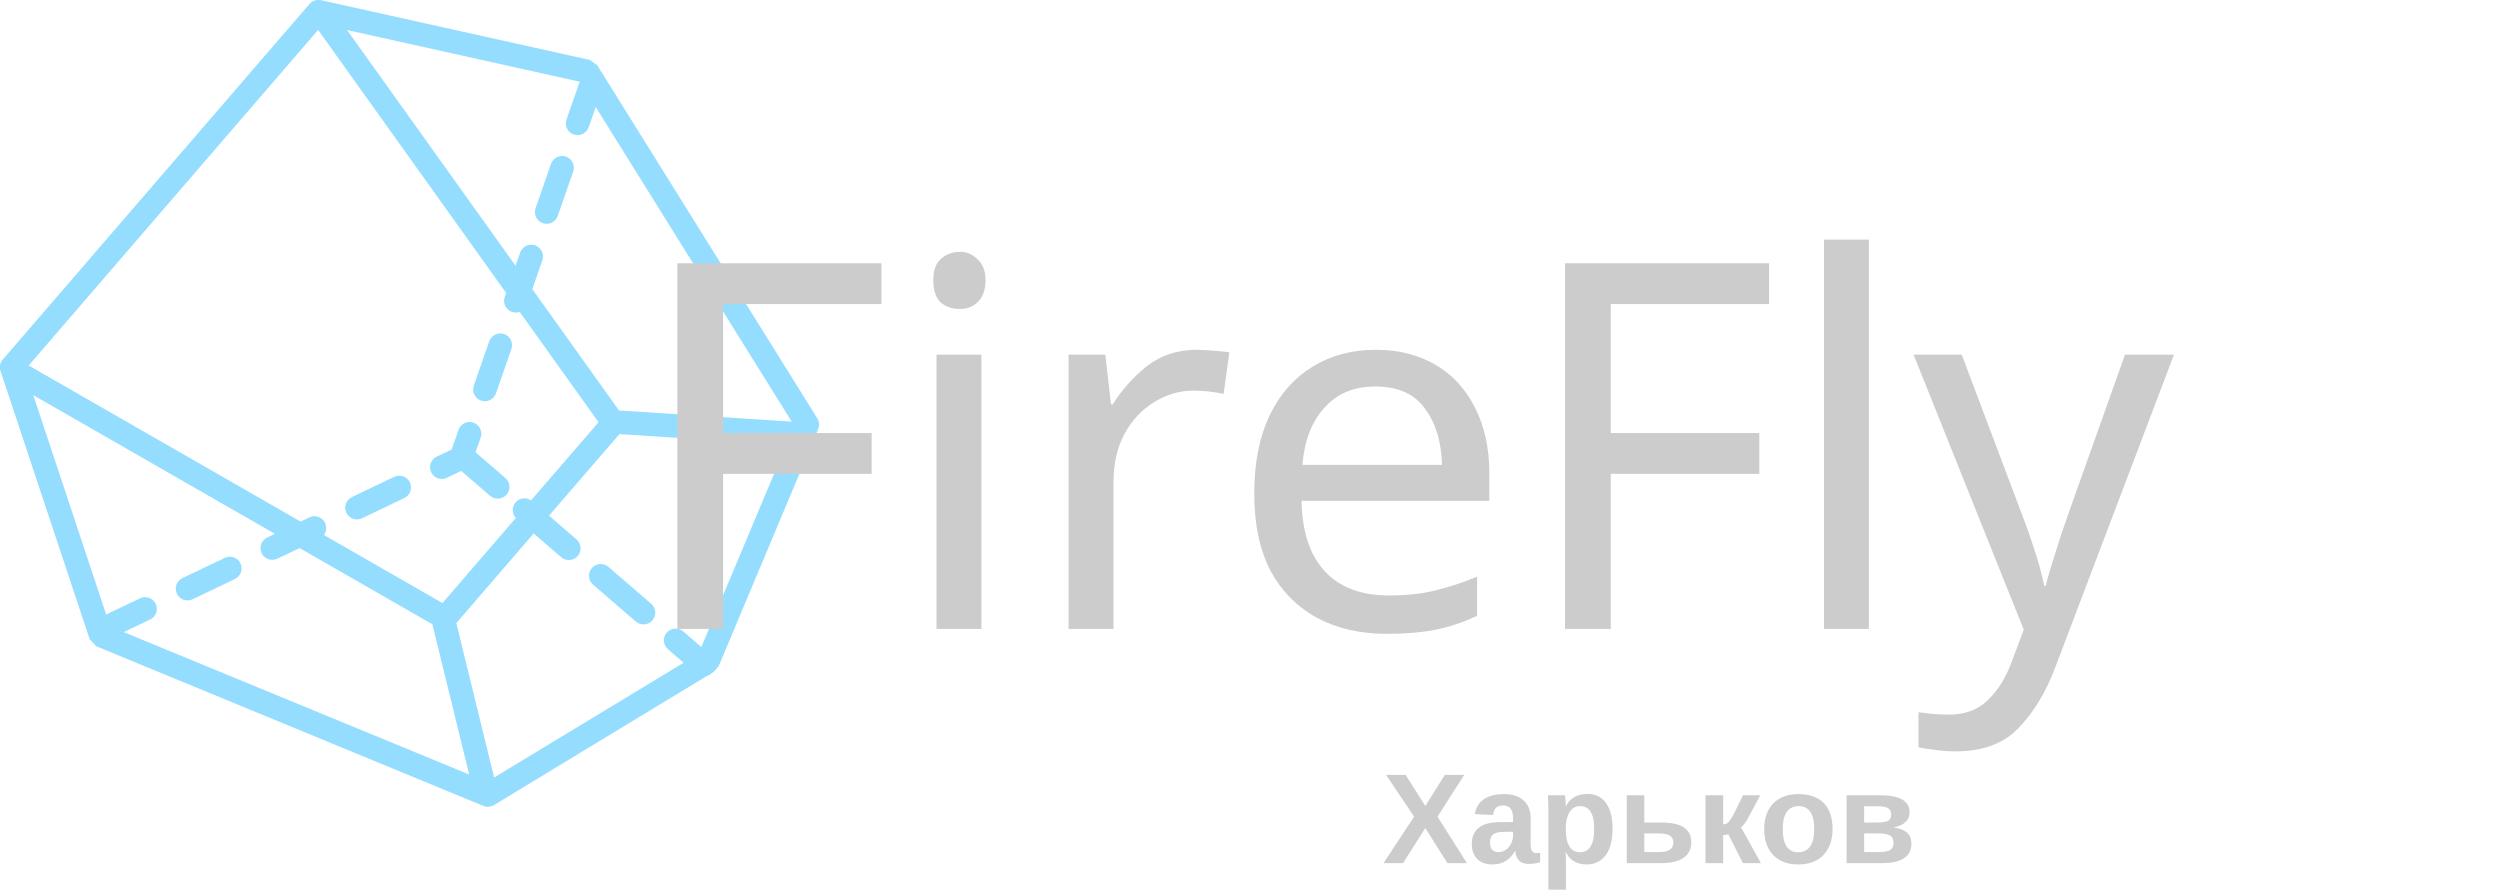
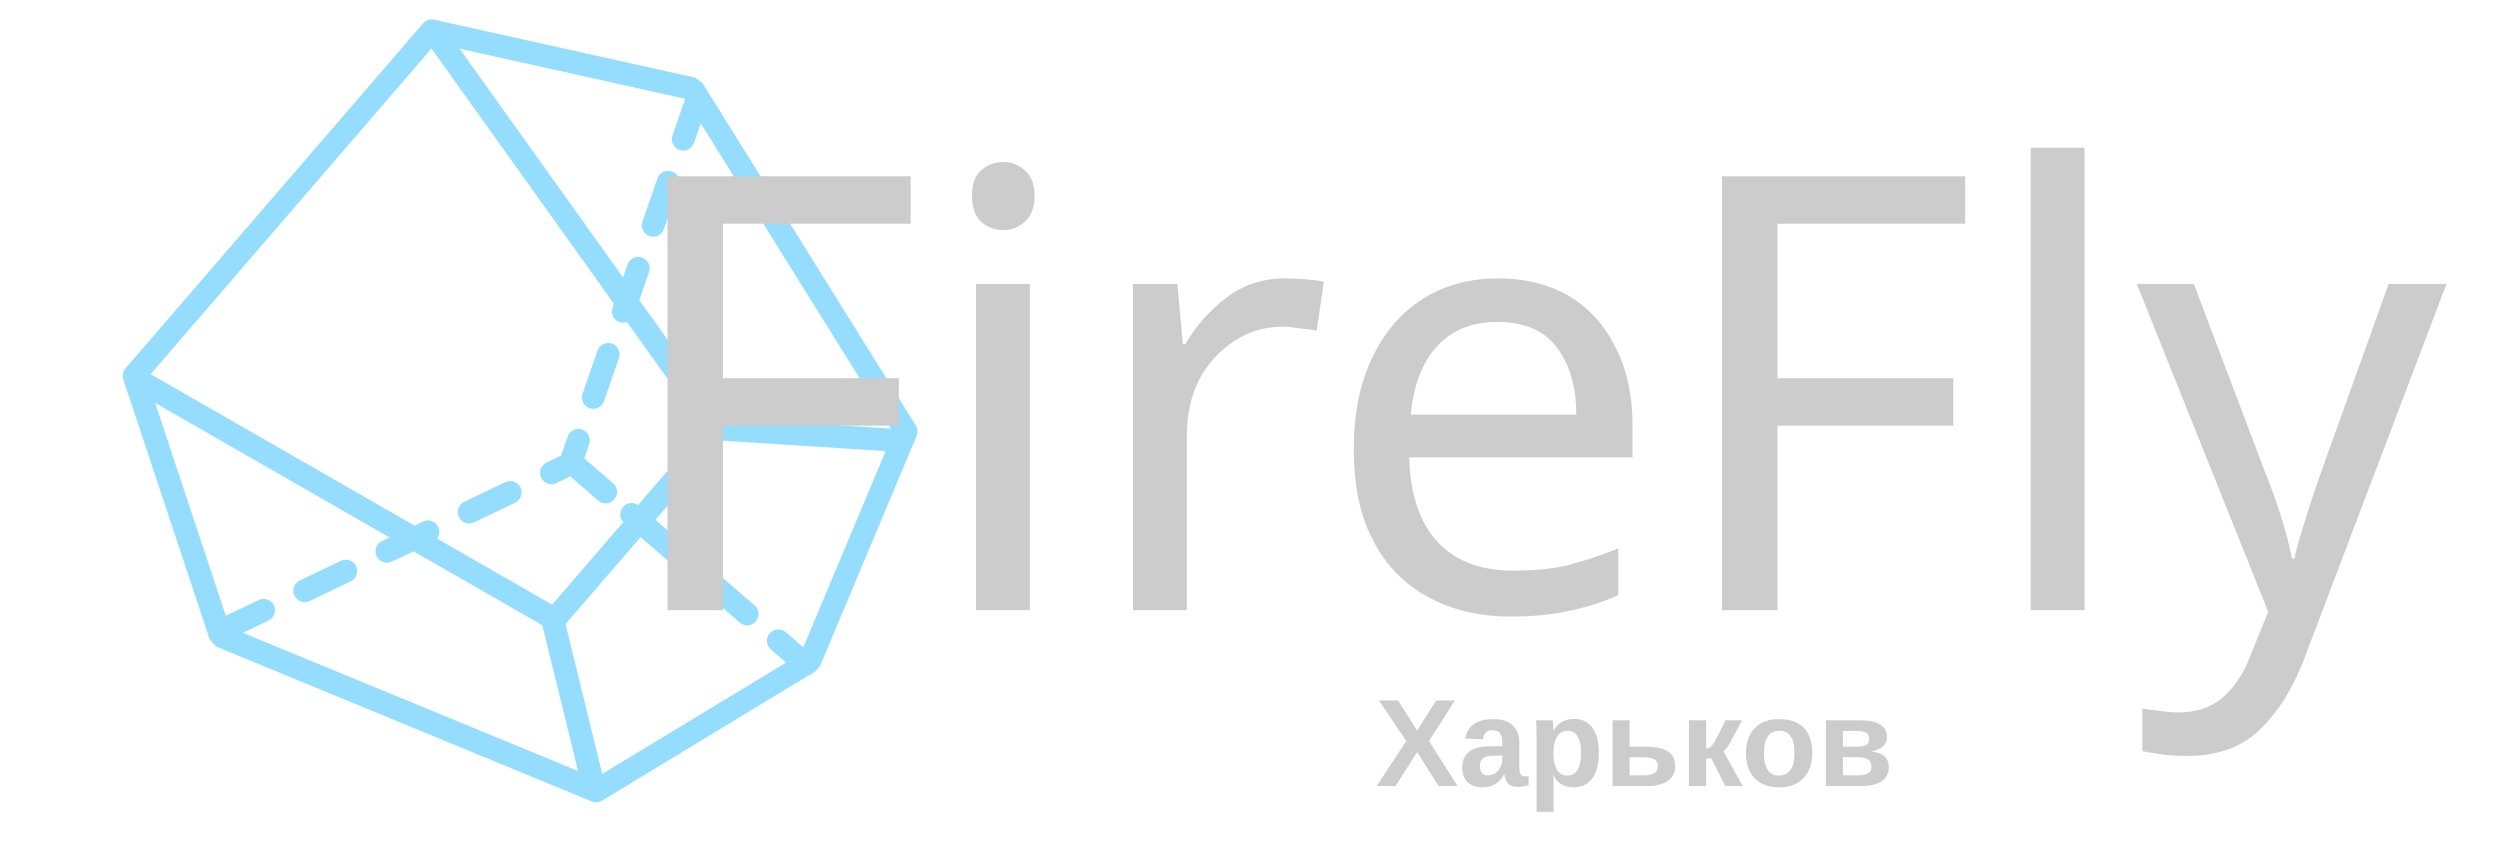
- <svg xmlns="http://www.w3.org/2000/svg" id="logo" width="141.656" height="50.719" viewBox="0 0 141.656 50.719">
+ <svg xmlns="http://www.w3.org/2000/svg" id="logo" width="146" height="50" viewBox="0 0 146 50">
  <defs>
    <style>
      .cls-1 {
        fill: #2abbff;
        fill-rule: evenodd;
        opacity: 0.5;
      }

-       .cls-2 {
-         font-size: 9.798px;
-         font-family: "KG Red Hands ";
-       }
- 
      .cls-2, .cls-3 {
+         font-size: 12px;
        fill: #ccc;
      }

+       .cls-2 {
+         font-family: "Myriad Pro";
+       }
+ 
      .cls-3 {
-         font-size: 12px;
        font-family: Arial;
        font-weight: 700;
      }
    </style>
  </defs>
-   <path class="cls-1" d="M67.42,34.541l9.784,0.63L66.1,17.347l-0.4,1.144a0.665,0.665,0,0,1-1.257-.437l0.746-2.143L52.01,12.983,61.558,26.34l0.26-.747a0.665,0.665,0,1,1,1.257.437l-0.569,1.635Zm-1.161.664-4.468-6.251a0.665,0.665,0,0,1-.847-0.847l0.079-.228L50.37,12.977l-16.4,19.015L49.38,40.836l0.5-.241a0.666,0.666,0,0,1,.818,1l6.718,3.856,4.156-4.818a0.665,0.665,0,0,1,.864-1ZM56.843,46.654l-7.52-4.316-1.266.6a0.665,0.665,0,1,1-.574-1.2l0.438-.209-13.69-7.858L38.36,46.1l1.921-.918a0.665,0.665,0,1,1,.574,1.2l-1.5.717,19.574,8.068Zm3.5,8.681,10.736-6.5-0.888-.766a0.665,0.665,0,0,1,.869-1.008l1.024,0.883,4.81-11.457-9.451-.608L63.451,40.5l1.56,1.345a0.665,0.665,0,0,1-.869,1.008l-1.559-1.345L58.2,46.589ZM59.29,36.908l1.691,1.458a0.665,0.665,0,0,1-.869,1.008l-1.635-1.41-0.815.39a0.665,0.665,0,0,1-.574-1.2l0.85-.406,0.383-1.1a0.665,0.665,0,1,1,1.256.437ZM72.678,49.414a0.7,0.7,0,0,1-.285.172L60.331,56.9a0.666,0.666,0,0,1-.6.046L37.8,47.9l-0.378-.405L32.372,32.3a0.665,0.665,0,0,1,.127-0.644l17.382-20.15a0.665,0.665,0,0,1,.648-0.215l15.235,3.385,0.42,0.3L78.656,34.986a0.665,0.665,0,0,1,.049.609L73.064,49.032l-0.269.311Zm-6.73-5.005a0.665,0.665,0,0,1,.869-1.008l2.425,2.092a0.665,0.665,0,0,1-.869,1.008Zm-22.693.829a0.665,0.665,0,1,1-.574-1.2l2.4-1.147a0.665,0.665,0,1,1,.574,1.2Zm9.6-4.59a0.665,0.665,0,1,1-.574-1.2l2.4-1.148a0.665,0.665,0,0,1,.574,1.2Zm7.592-7.078a0.665,0.665,0,0,1-1.257-.437l0.874-2.513a0.665,0.665,0,0,1,1.257.437Zm3.5-10.054a0.665,0.665,0,1,1-1.257-.437l0.875-2.513A0.665,0.665,0,1,1,64.824,21Z" transform="translate(-32.344 -11.281)" />
+   <path class="cls-1" d="M67.42,34.541l9.784,0.63L66.1,17.347l-0.4,1.144a0.665,0.665,0,0,1-1.257-.437l0.746-2.143L52.01,12.983,61.558,26.34l0.26-.747a0.665,0.665,0,1,1,1.257.437l-0.569,1.635Zm-1.161.664-4.468-6.251a0.665,0.665,0,0,1-.847-0.847l0.079-.228L50.37,12.977l-16.4,19.015L49.38,40.836l0.5-.241a0.666,0.666,0,0,1,.818,1l6.718,3.856,4.156-4.818a0.665,0.665,0,0,1,.864-1ZM56.843,46.654l-7.52-4.316-1.266.6a0.665,0.665,0,1,1-.574-1.2l0.438-.209-13.69-7.858L38.36,46.1l1.921-.918a0.665,0.665,0,1,1,.574,1.2l-1.5.717,19.574,8.068Zm3.5,8.681,10.736-6.5-0.888-.766a0.665,0.665,0,0,1,.869-1.008l1.024,0.883,4.81-11.457-9.451-.608L63.451,40.5l1.56,1.345a0.665,0.665,0,0,1-.869,1.008l-1.559-1.345L58.2,46.589ZM59.29,36.908l1.691,1.458a0.665,0.665,0,0,1-.869,1.008l-1.635-1.41-0.815.39a0.665,0.665,0,0,1-.574-1.2l0.85-.406,0.383-1.1a0.665,0.665,0,1,1,1.256.437ZM72.678,49.414a0.7,0.7,0,0,1-.285.172L60.331,56.9a0.666,0.666,0,0,1-.6.046L37.8,47.9l-0.378-.405L32.372,32.3a0.665,0.665,0,0,1,.127-0.644l17.382-20.15a0.665,0.665,0,0,1,.648-0.215l15.235,3.385,0.42,0.3L78.656,34.986a0.665,0.665,0,0,1,.049.609L73.064,49.032l-0.269.311Zm-6.73-5.005a0.665,0.665,0,0,1,.869-1.008l2.425,2.092a0.665,0.665,0,0,1-.869,1.008Zm-22.693.829a0.665,0.665,0,1,1-.574-1.2l2.4-1.147a0.665,0.665,0,1,1,.574,1.2Zm9.6-4.59a0.665,0.665,0,1,1-.574-1.2l2.4-1.148a0.665,0.665,0,0,1,.574,1.2Zm7.592-7.078a0.665,0.665,0,0,1-1.257-.437l0.874-2.513a0.665,0.665,0,0,1,1.257.437Zm3.5-10.054a0.665,0.665,0,1,1-1.257-.437l0.875-2.513A0.665,0.665,0,1,1,64.824,21Z" transform="translate(-25.172 -10.141)" />
  <text id="FireFly" class="cls-2" transform="translate(35.561 35.637) scale(2.96)">FireFly</text>
-   <text id="Харьков" class="cls-3" transform="translate(78.328 48.906) scale(0.606)">Харьков</text>
+   <text id="Харьков" class="cls-3" transform="translate(80.328 45.906) scale(0.606)">Харьков</text>
</svg>
